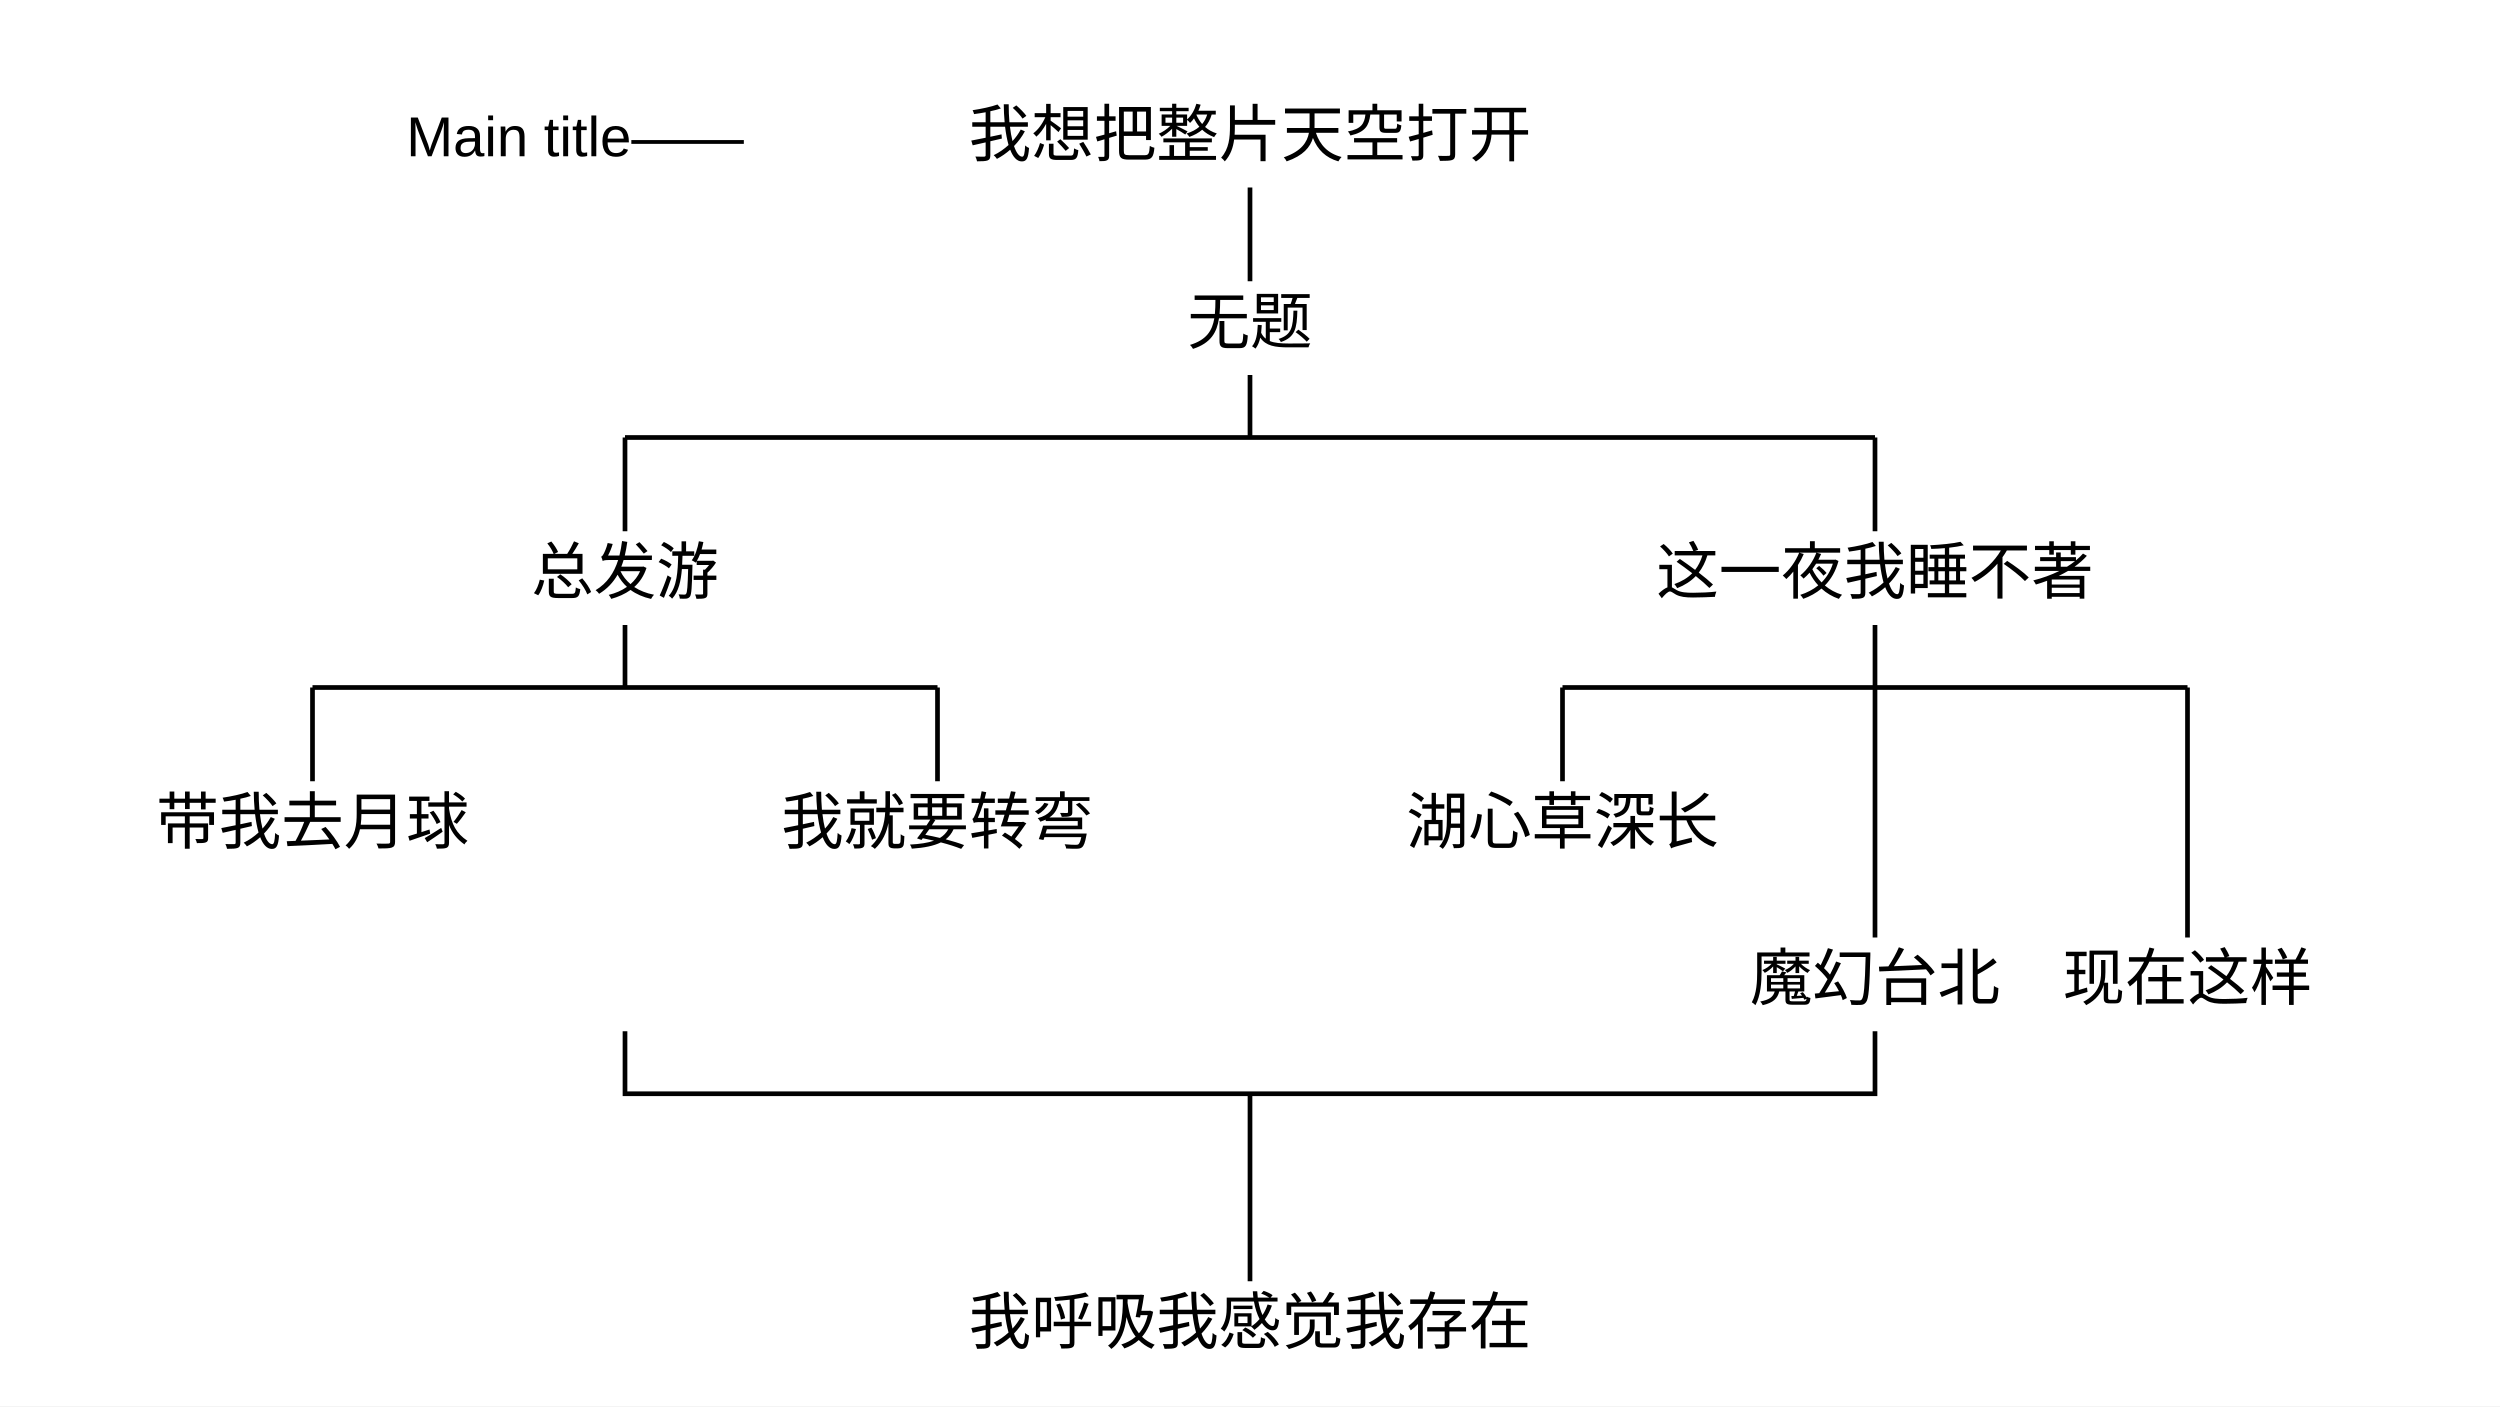
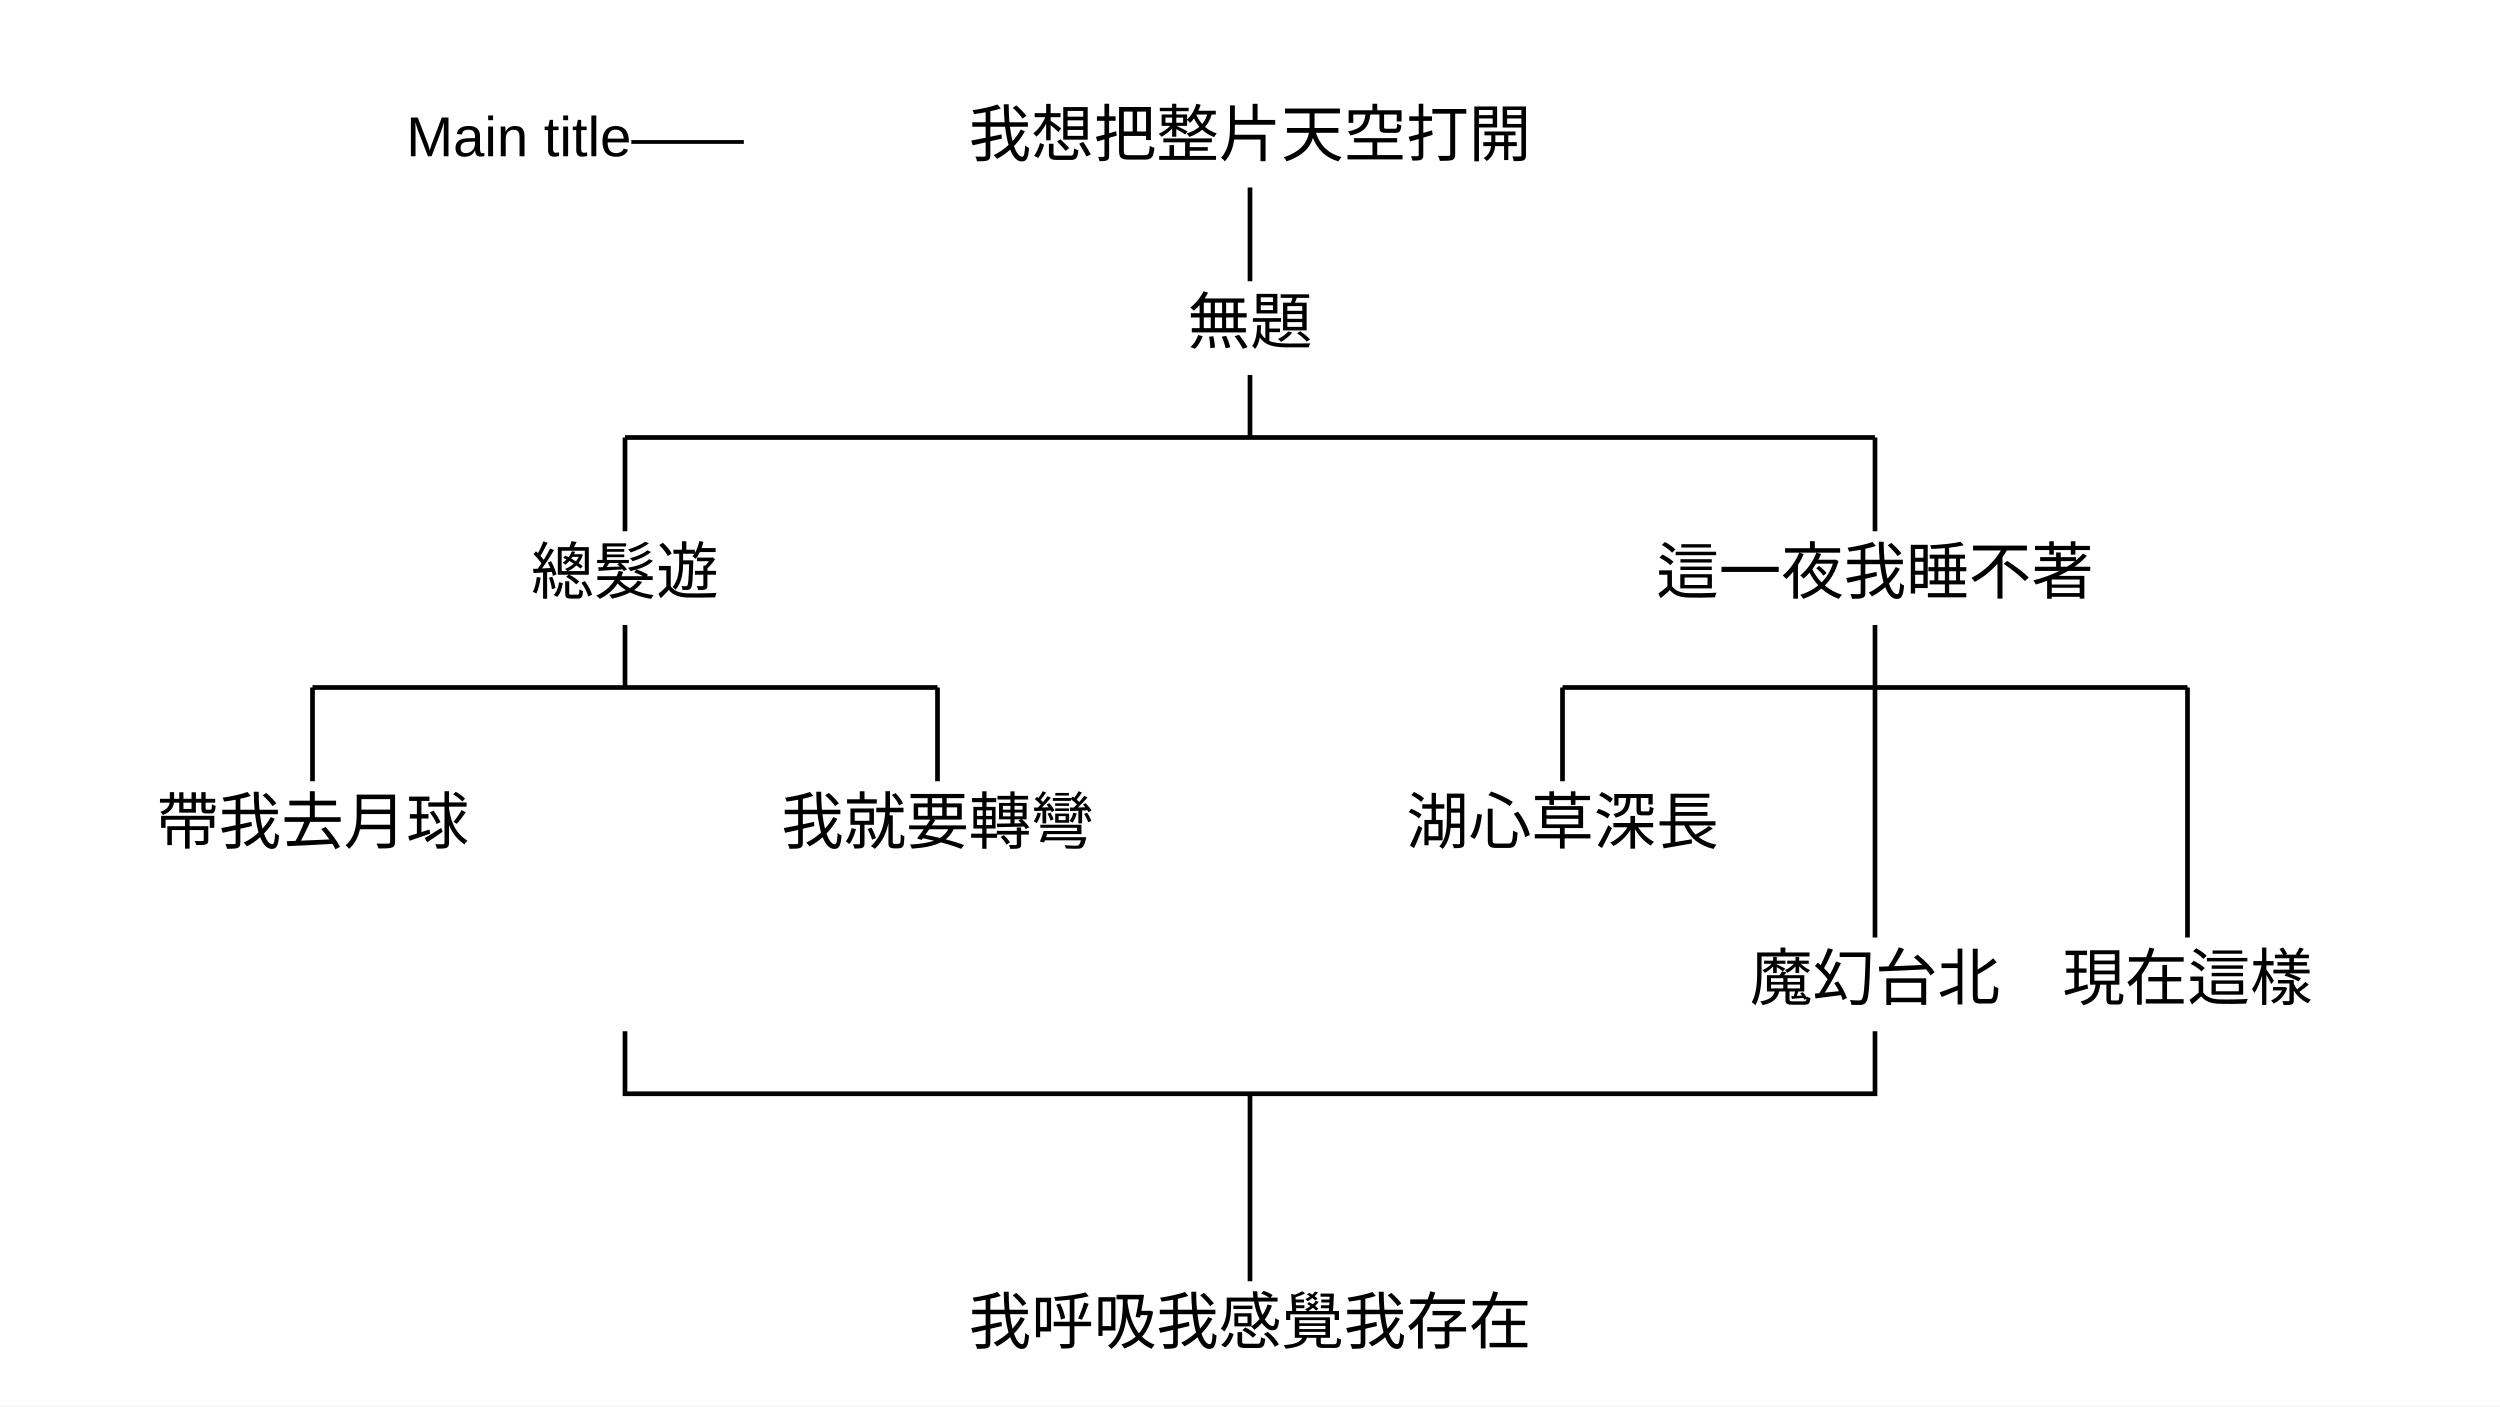
<svg xmlns="http://www.w3.org/2000/svg" viewBox="0 0 800 450">
  <style>
    text { font-family: Arial, sans-serif; font-size: 20px !important; }
    .line { stroke: #000; stroke-width: 1.5; }
    .small-text { font-size: 18px !important; }
  </style>
  <rect width="100%" height="100%" fill="white" />
  <text x="130" y="50" class="small-text">Main title——</text>
-   <text x="400" y="50" text-anchor="middle" font-size="20">我想把整片天空打开</text>
+   <text x="400" y="50" text-anchor="middle" font-size="20">我想把整片天空打開</text>
  <line class="line" x1="400" y1="60" x2="400" y2="90" />
-   <text x="400" y="110" text-anchor="middle">无题</text>
+   <text x="400" y="110" text-anchor="middle">無題</text>
  <line class="line" x1="400" y1="120" x2="400" y2="140" />
  <line class="line" x1="200" y1="140" x2="600" y2="140" />
  <line class="line" x1="200" y1="140" x2="200" y2="170" />
  <line class="line" x1="600" y1="140" x2="600" y2="170" />
-   <text x="200" y="190" text-anchor="middle">总发游</text>
-   <text x="600" y="190" text-anchor="middle">这一夜我睡不著</text>
+   <text x="200" y="190" text-anchor="middle">總髮遊</text>
+   <text x="600" y="190" text-anchor="middle">這一夜我睡不著</text>
  <line class="line" x1="200" y1="200" x2="200" y2="220" />
  <line class="line" x1="100" y1="220" x2="300" y2="220" />
  <line class="line" x1="100" y1="220" x2="100" y2="250" />
  <line class="line" x1="300" y1="220" x2="300" y2="250" />
-   <text x="100" y="270" text-anchor="middle">带我去月球</text>
-   <text x="300" y="270" text-anchor="middle">我就要转弯</text>
+   <text x="100" y="270" text-anchor="middle">帶我去月球</text>
+   <text x="300" y="270" text-anchor="middle">我就要轉彎</text>
  <line class="line" x1="600" y1="200" x2="600" y2="220" />
  <line class="line" x1="500" y1="220" x2="700" y2="220" />
  <line class="line" x1="500" y1="220" x2="500" y2="250" />
  <line class="line" x1="600" y1="220" x2="600" y2="300" />
  <line class="line" x1="700" y1="220" x2="700" y2="300" />
-   <text x="500" y="270" text-anchor="middle">湖心草深长</text>
+   <text x="500" y="270" text-anchor="middle">湖心草深長</text>
  <text x="600" y="320" text-anchor="middle">魔幻台北</text>
-   <text x="700" y="320" text-anchor="middle">现在这样</text>
+   <text x="700" y="320" text-anchor="middle">現在這樣</text>
  <path d="M 200 330 L 200 350 H 600 V 330" fill="none" stroke="black" class="line" />
  <line class="line" x1="400" y1="350" x2="400" y2="410" />
-   <text x="400" y="430" text-anchor="middle">我呼吸我感觉我存在</text>
+   <text x="400" y="430" text-anchor="middle">我呼吸我感覺我存在</text>
</svg>
